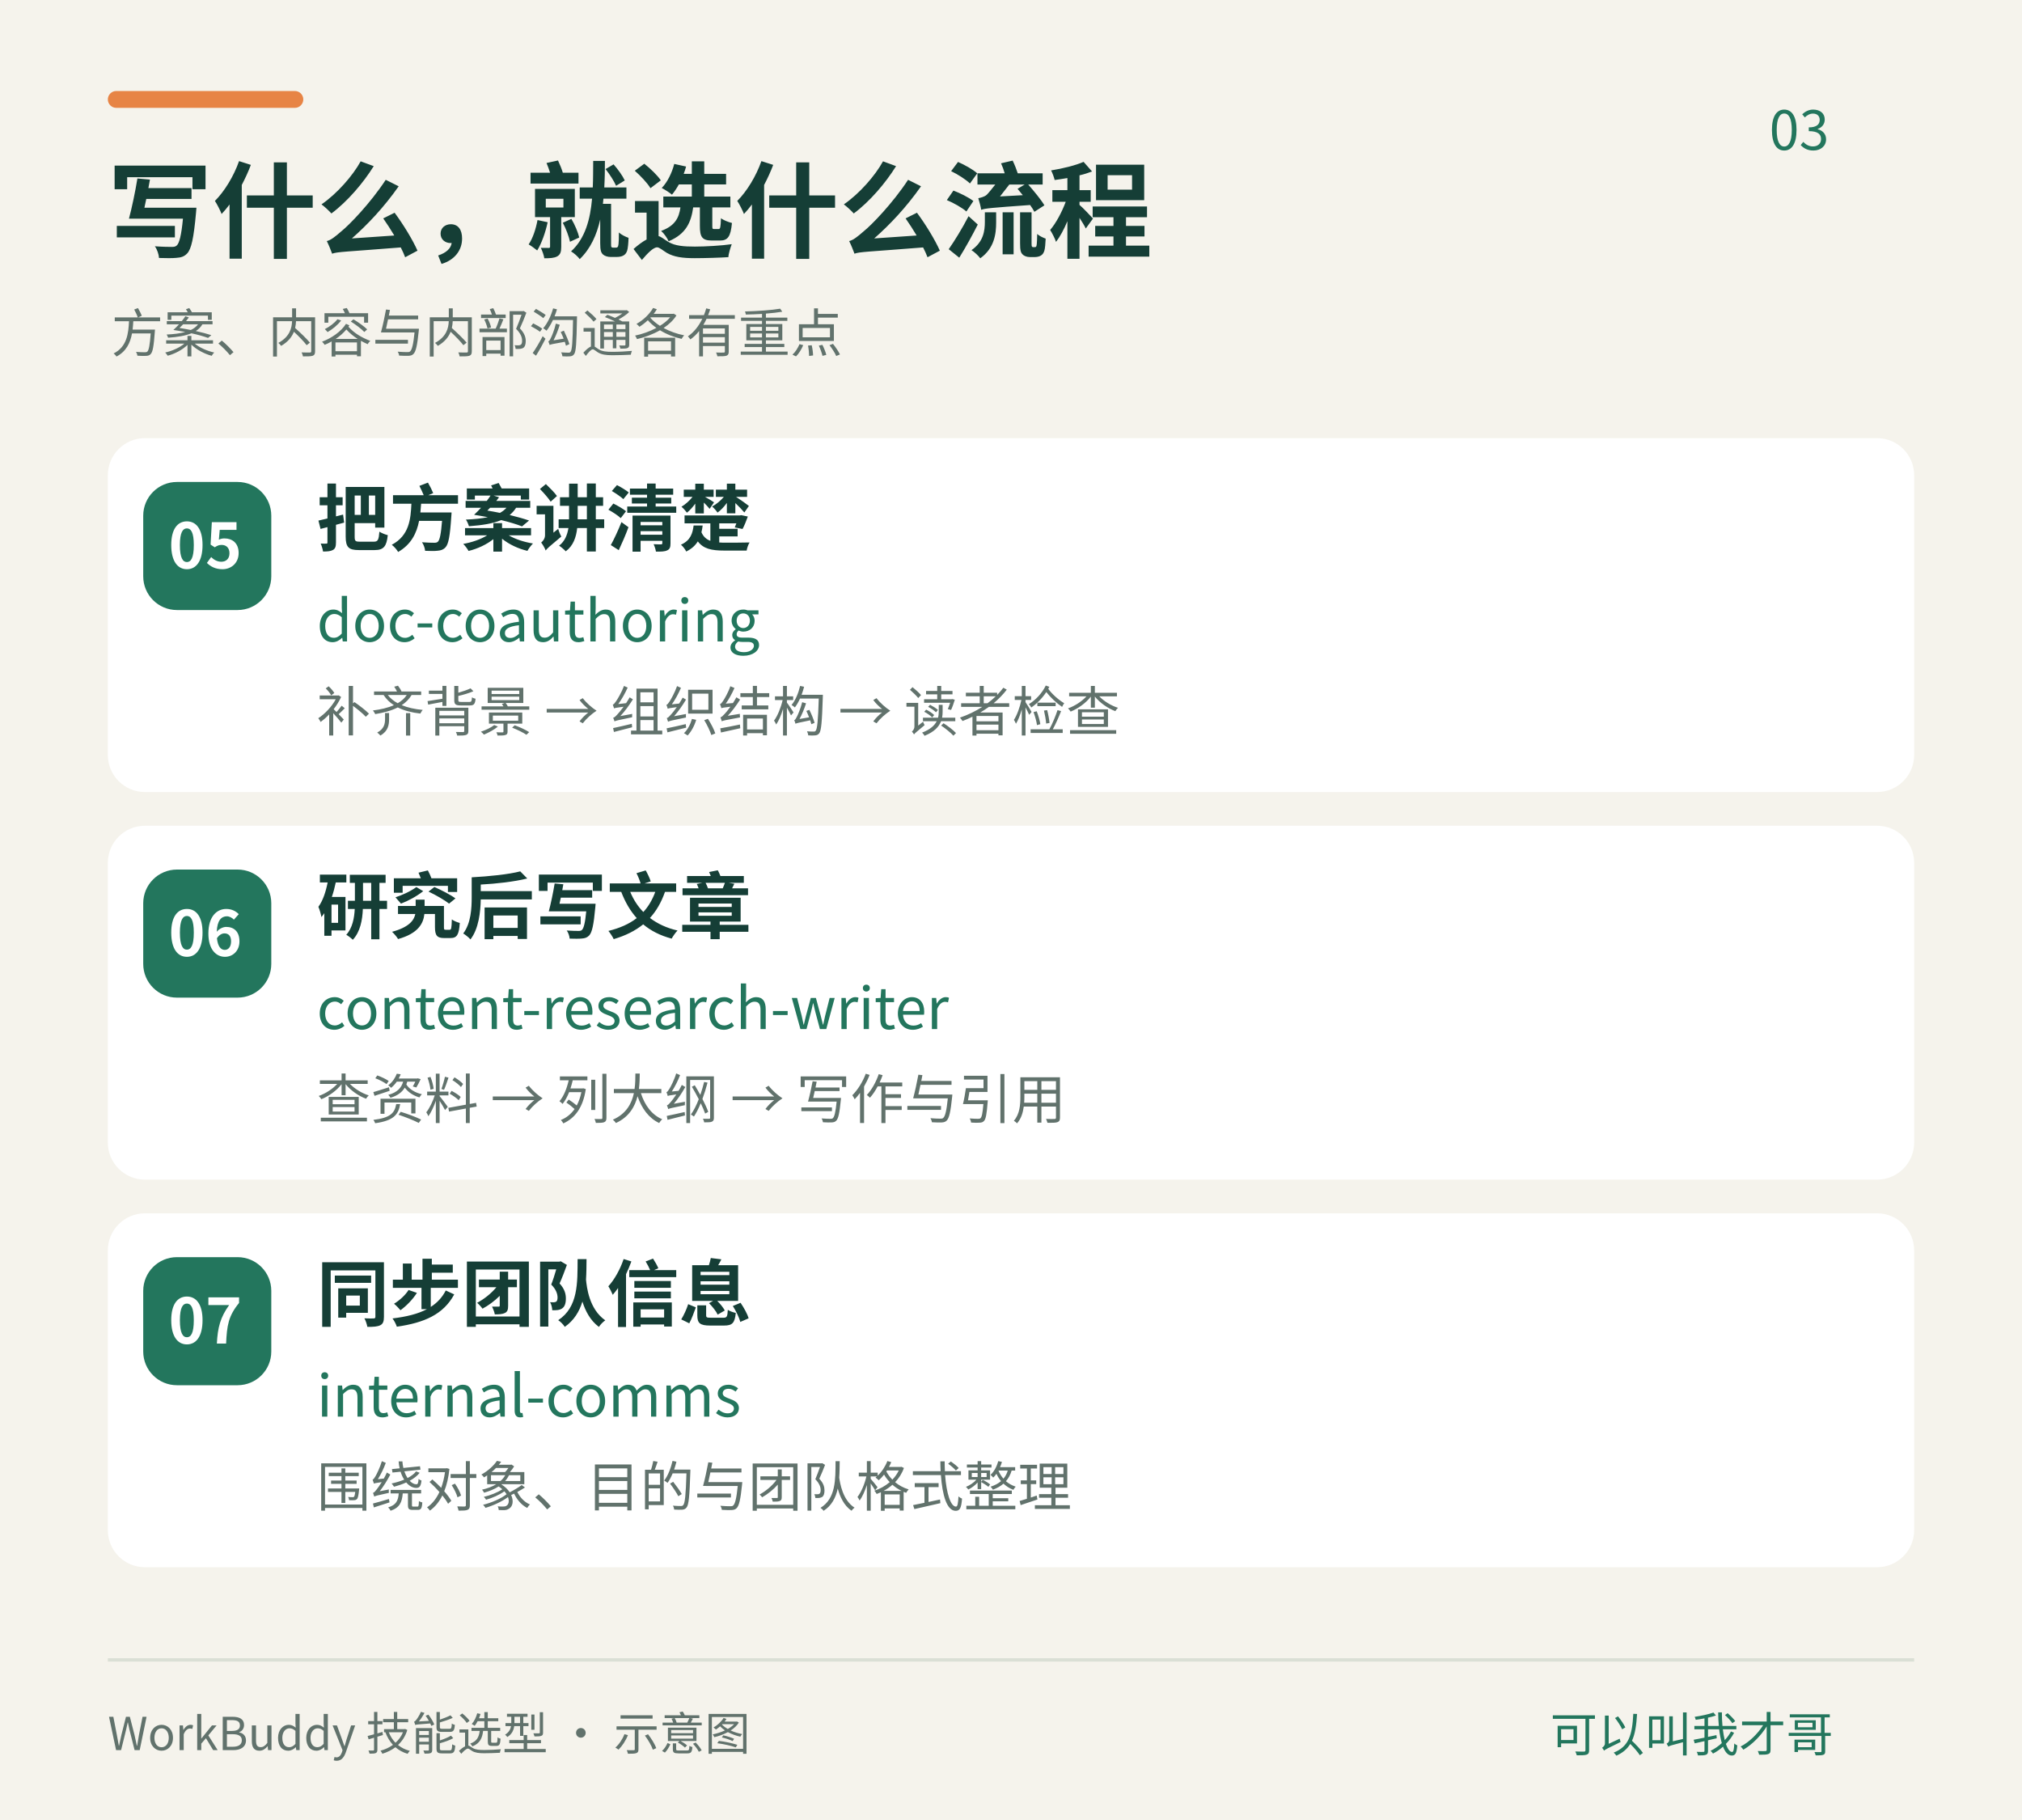
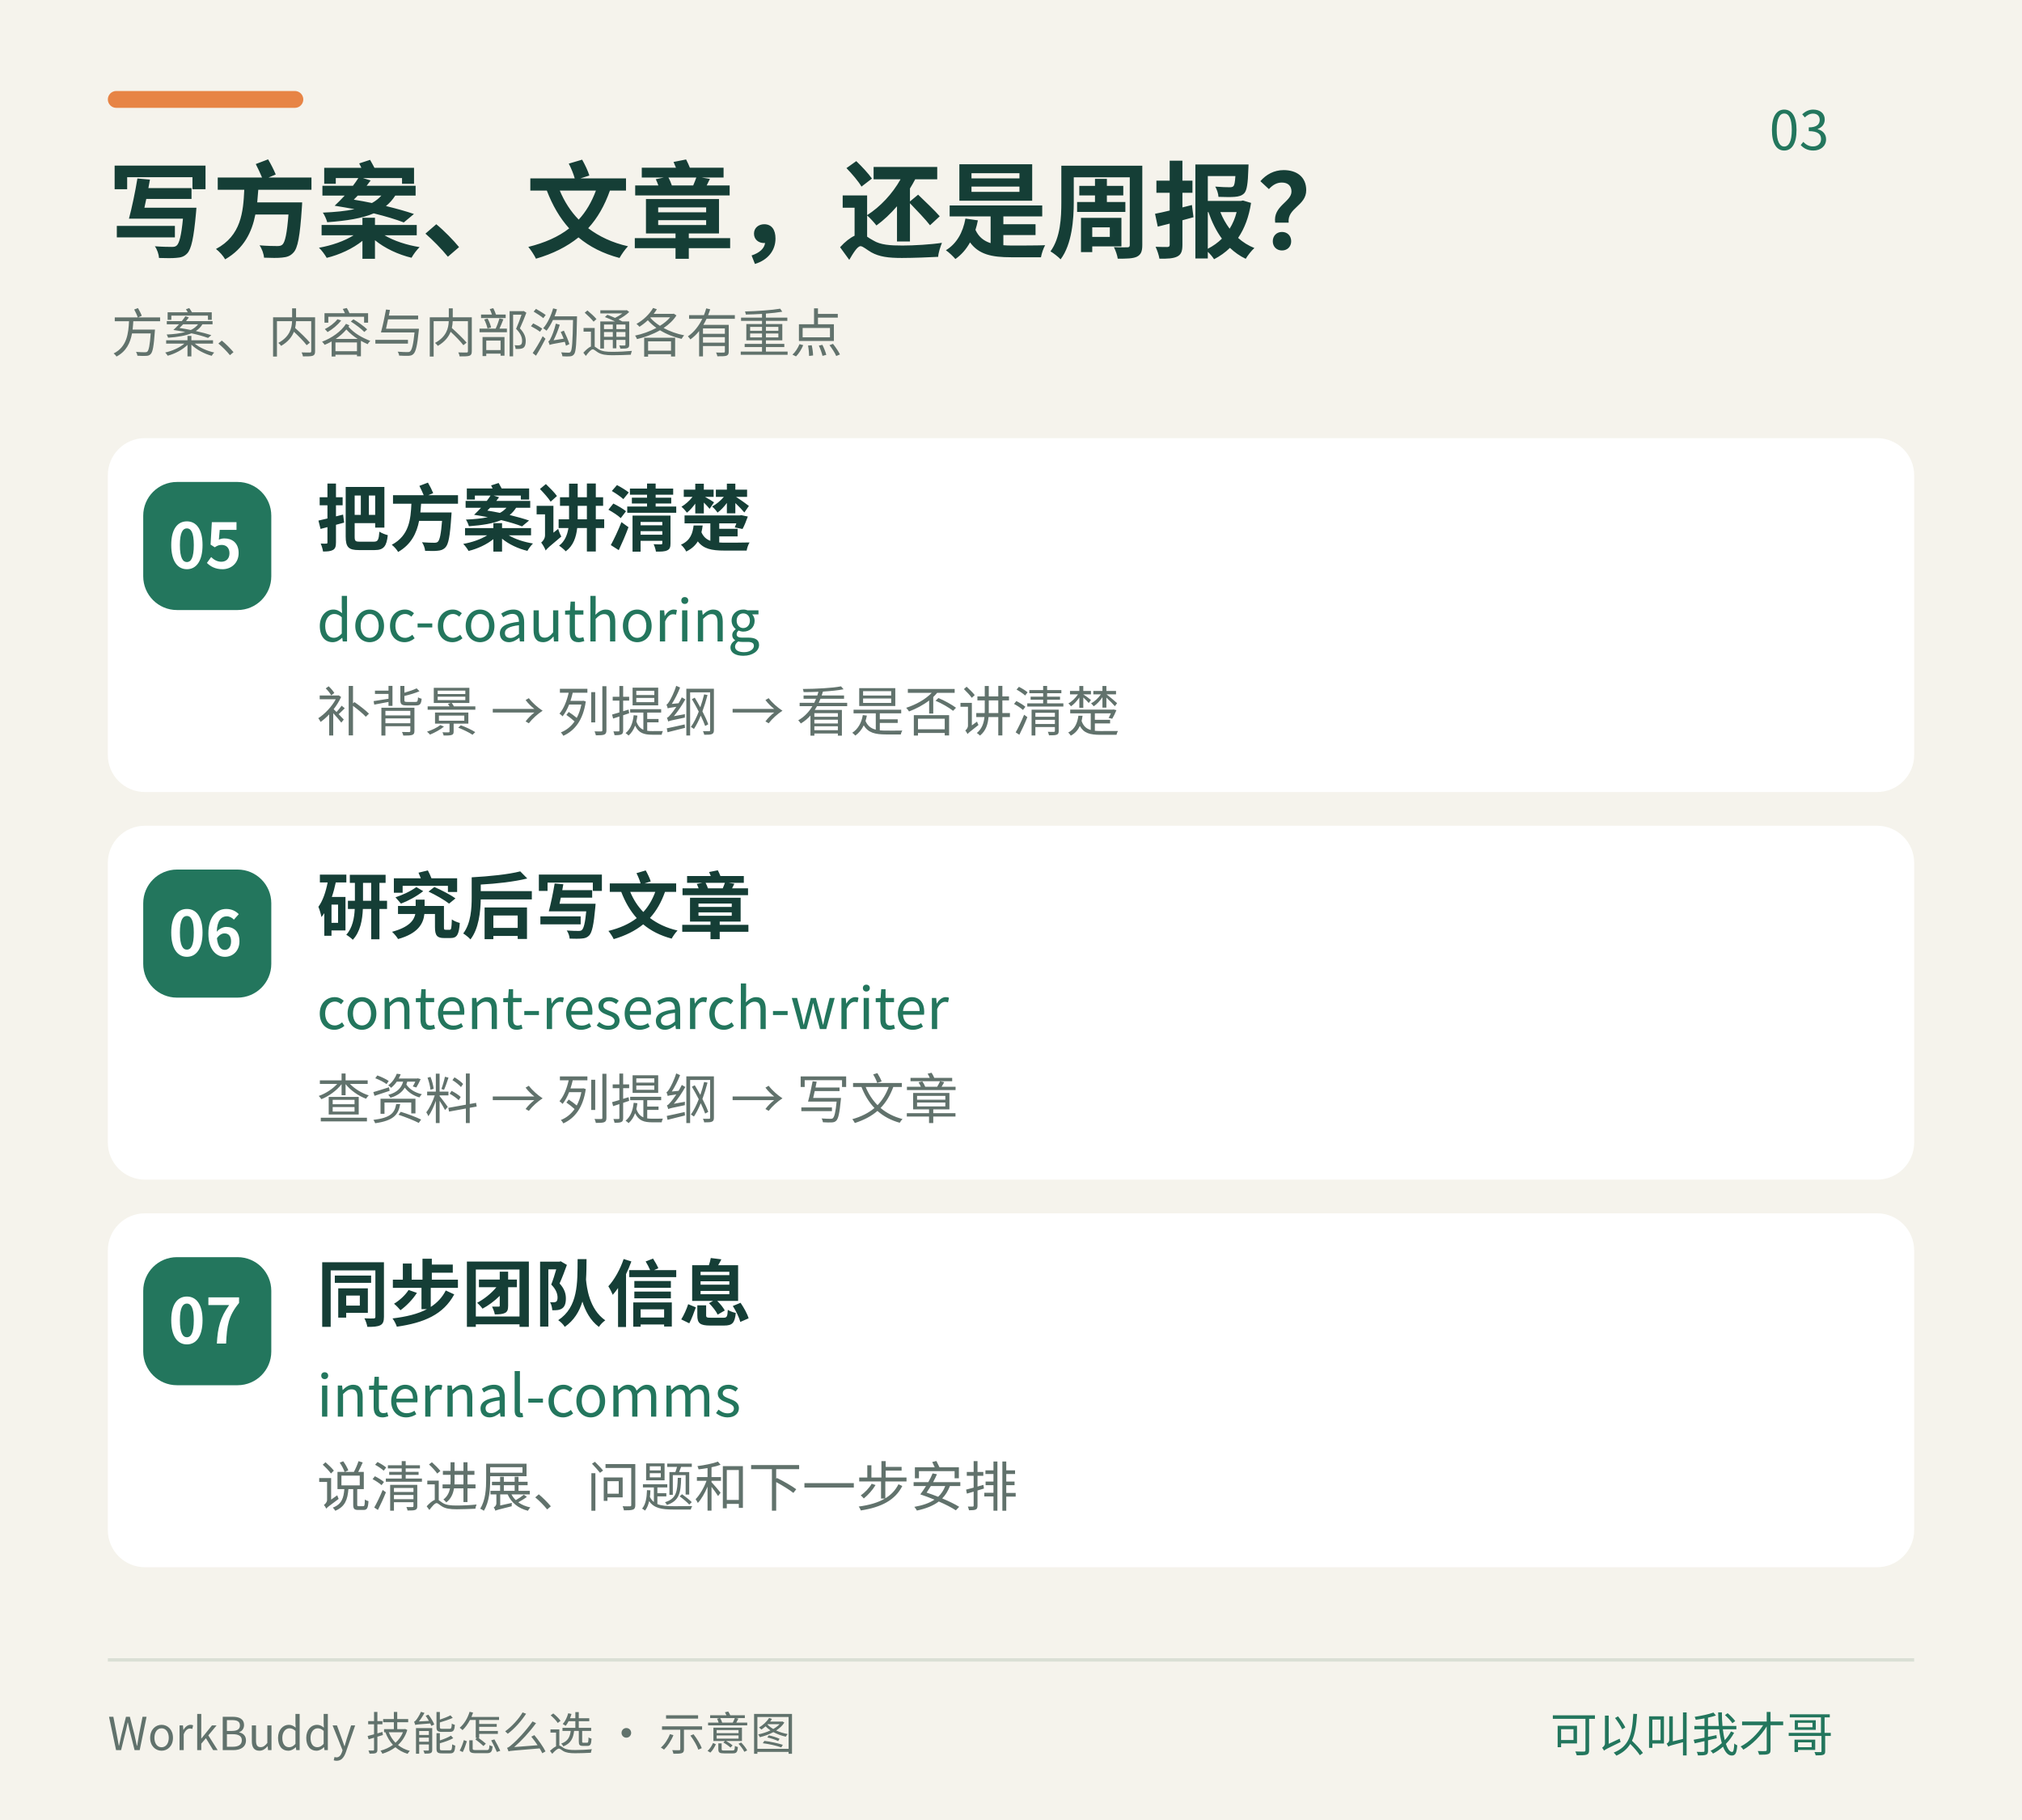
<svg xmlns="http://www.w3.org/2000/svg" width="1200" height="1080" viewBox="0 0 1200 1080">
  <rect width="100%" height="100%" fill="#F5F3EC" />
  <rect x="64" y="54" width="116" height="10" rx="5" fill="#E78445" />
-   <text x="64" y="94" dominant-baseline="text-before-edge" font-family="Microsoft YaHei, Noto Sans CJK SC, sans-serif" font-size="62" font-weight="700" fill="#153E36">写什么，就选什么流程</text>
+   <text x="64" y="94" dominant-baseline="text-before-edge" font-family="Microsoft YaHei, Noto Sans CJK SC, sans-serif" font-size="62" font-weight="700" fill="#153E36">写方案、文章，还是周报？</text>
  <text x="66" y="182" dominant-baseline="text-before-edge" font-family="Microsoft YaHei, Noto Sans CJK SC, sans-serif" font-size="31" font-weight="400" fill="#61726C">方案、内容与内部沟通各有重点</text>
  <text x="1050" y="61" dominant-baseline="text-before-edge" font-family="Microsoft YaHei, Noto Sans CJK SC, sans-serif" font-size="32" font-weight="400" fill="#23765D">03</text>
  <rect x="64" y="260" width="1072" height="210" rx="22" fill="#FFFFFF" />
  <rect x="85" y="286" width="76" height="76" rx="20" fill="#23765D" />
  <text x="100" y="305" dominant-baseline="text-before-edge" font-family="Microsoft YaHei, Noto Sans CJK SC, sans-serif" font-size="37" font-weight="700" fill="#FFFFFF">05</text>
  <text x="188" y="286" dominant-baseline="text-before-edge" font-family="Microsoft YaHei, Noto Sans CJK SC, sans-serif" font-size="43" font-weight="700" fill="#153E36">把方案讲清楚</text>
  <text x="188" y="351" dominant-baseline="text-before-edge" font-family="Microsoft YaHei, Noto Sans CJK SC, sans-serif" font-size="34" font-weight="400" fill="#23765D">doc-coauthoring</text>
-   <text x="188" y="406" dominant-baseline="text-before-edge" font-family="Microsoft YaHei, Noto Sans CJK SC, sans-serif" font-size="32" font-weight="400" fill="#61726C">补齐背景 → 组织结构 → 读者检查</text>
+   <text x="188" y="406" dominant-baseline="text-before-edge" font-family="Microsoft YaHei, Noto Sans CJK SC, sans-serif" font-size="32" font-weight="400" fill="#61726C">补背景 → 列提纲 → 看是否讲清楚</text>
  <rect x="64" y="490" width="1072" height="210" rx="22" fill="#FFFFFF" />
  <rect x="85" y="516" width="76" height="76" rx="20" fill="#23765D" />
  <text x="100" y="535" dominant-baseline="text-before-edge" font-family="Microsoft YaHei, Noto Sans CJK SC, sans-serif" font-size="37" font-weight="700" fill="#FFFFFF">06</text>
  <text x="188" y="516" dominant-baseline="text-before-edge" font-family="Microsoft YaHei, Noto Sans CJK SC, sans-serif" font-size="43" font-weight="700" fill="#153E36">研究后写文章</text>
  <text x="188" y="581" dominant-baseline="text-before-edge" font-family="Microsoft YaHei, Noto Sans CJK SC, sans-serif" font-size="34" font-weight="400" fill="#23765D">content-research-writer</text>
-   <text x="188" y="636" dominant-baseline="text-before-edge" font-family="Microsoft YaHei, Noto Sans CJK SC, sans-serif" font-size="32" font-weight="400" fill="#61726C">查资料 → 列大纲 → 写作与引用</text>
+   <text x="188" y="636" dominant-baseline="text-before-edge" font-family="Microsoft YaHei, Noto Sans CJK SC, sans-serif" font-size="32" font-weight="400" fill="#61726C">查资料 → 列提纲 → 写文章</text>
  <rect x="64" y="720" width="1072" height="210" rx="22" fill="#FFFFFF" />
  <rect x="85" y="746" width="76" height="76" rx="20" fill="#23765D" />
  <text x="100" y="765" dominant-baseline="text-before-edge" font-family="Microsoft YaHei, Noto Sans CJK SC, sans-serif" font-size="37" font-weight="700" fill="#FFFFFF">07</text>
  <text x="188" y="746" dominant-baseline="text-before-edge" font-family="Microsoft YaHei, Noto Sans CJK SC, sans-serif" font-size="43" font-weight="700" fill="#153E36">同步团队信息</text>
  <text x="188" y="811" dominant-baseline="text-before-edge" font-family="Microsoft YaHei, Noto Sans CJK SC, sans-serif" font-size="34" font-weight="400" fill="#23765D">internal-comms</text>
-   <text x="188" y="866" dominant-baseline="text-before-edge" font-family="Microsoft YaHei, Noto Sans CJK SC, sans-serif" font-size="32" font-weight="400" fill="#61726C">围绕对象、目的与团队格式整理</text>
+   <text x="188" y="866" dominant-baseline="text-before-edge" font-family="Microsoft YaHei, Noto Sans CJK SC, sans-serif" font-size="32" font-weight="400" fill="#61726C">说清进展、问题和下一步安排</text>
  <path d="M 64 985 L 1136 985" fill="none" stroke="#DADFD5" stroke-width="2" />
-   <text x="64" y="1015" dominant-baseline="text-before-edge" font-family="Microsoft YaHei, Noto Sans CJK SC, sans-serif" font-size="27" font-weight="400" fill="#61726C">WorkBuddy 技能选型 · 示意图</text>
+   <text x="64" y="1015" dominant-baseline="text-before-edge" font-family="Microsoft YaHei, Noto Sans CJK SC, sans-serif" font-size="27" font-weight="400" fill="#61726C">WorkBuddy 技能怎么选 · 示意图</text>
  <text x="920" y="1015" dominant-baseline="text-before-edge" font-family="Microsoft YaHei, Noto Sans CJK SC, sans-serif" font-size="28" font-weight="400" fill="#23765D">可以叫我才哥</text>
</svg>
